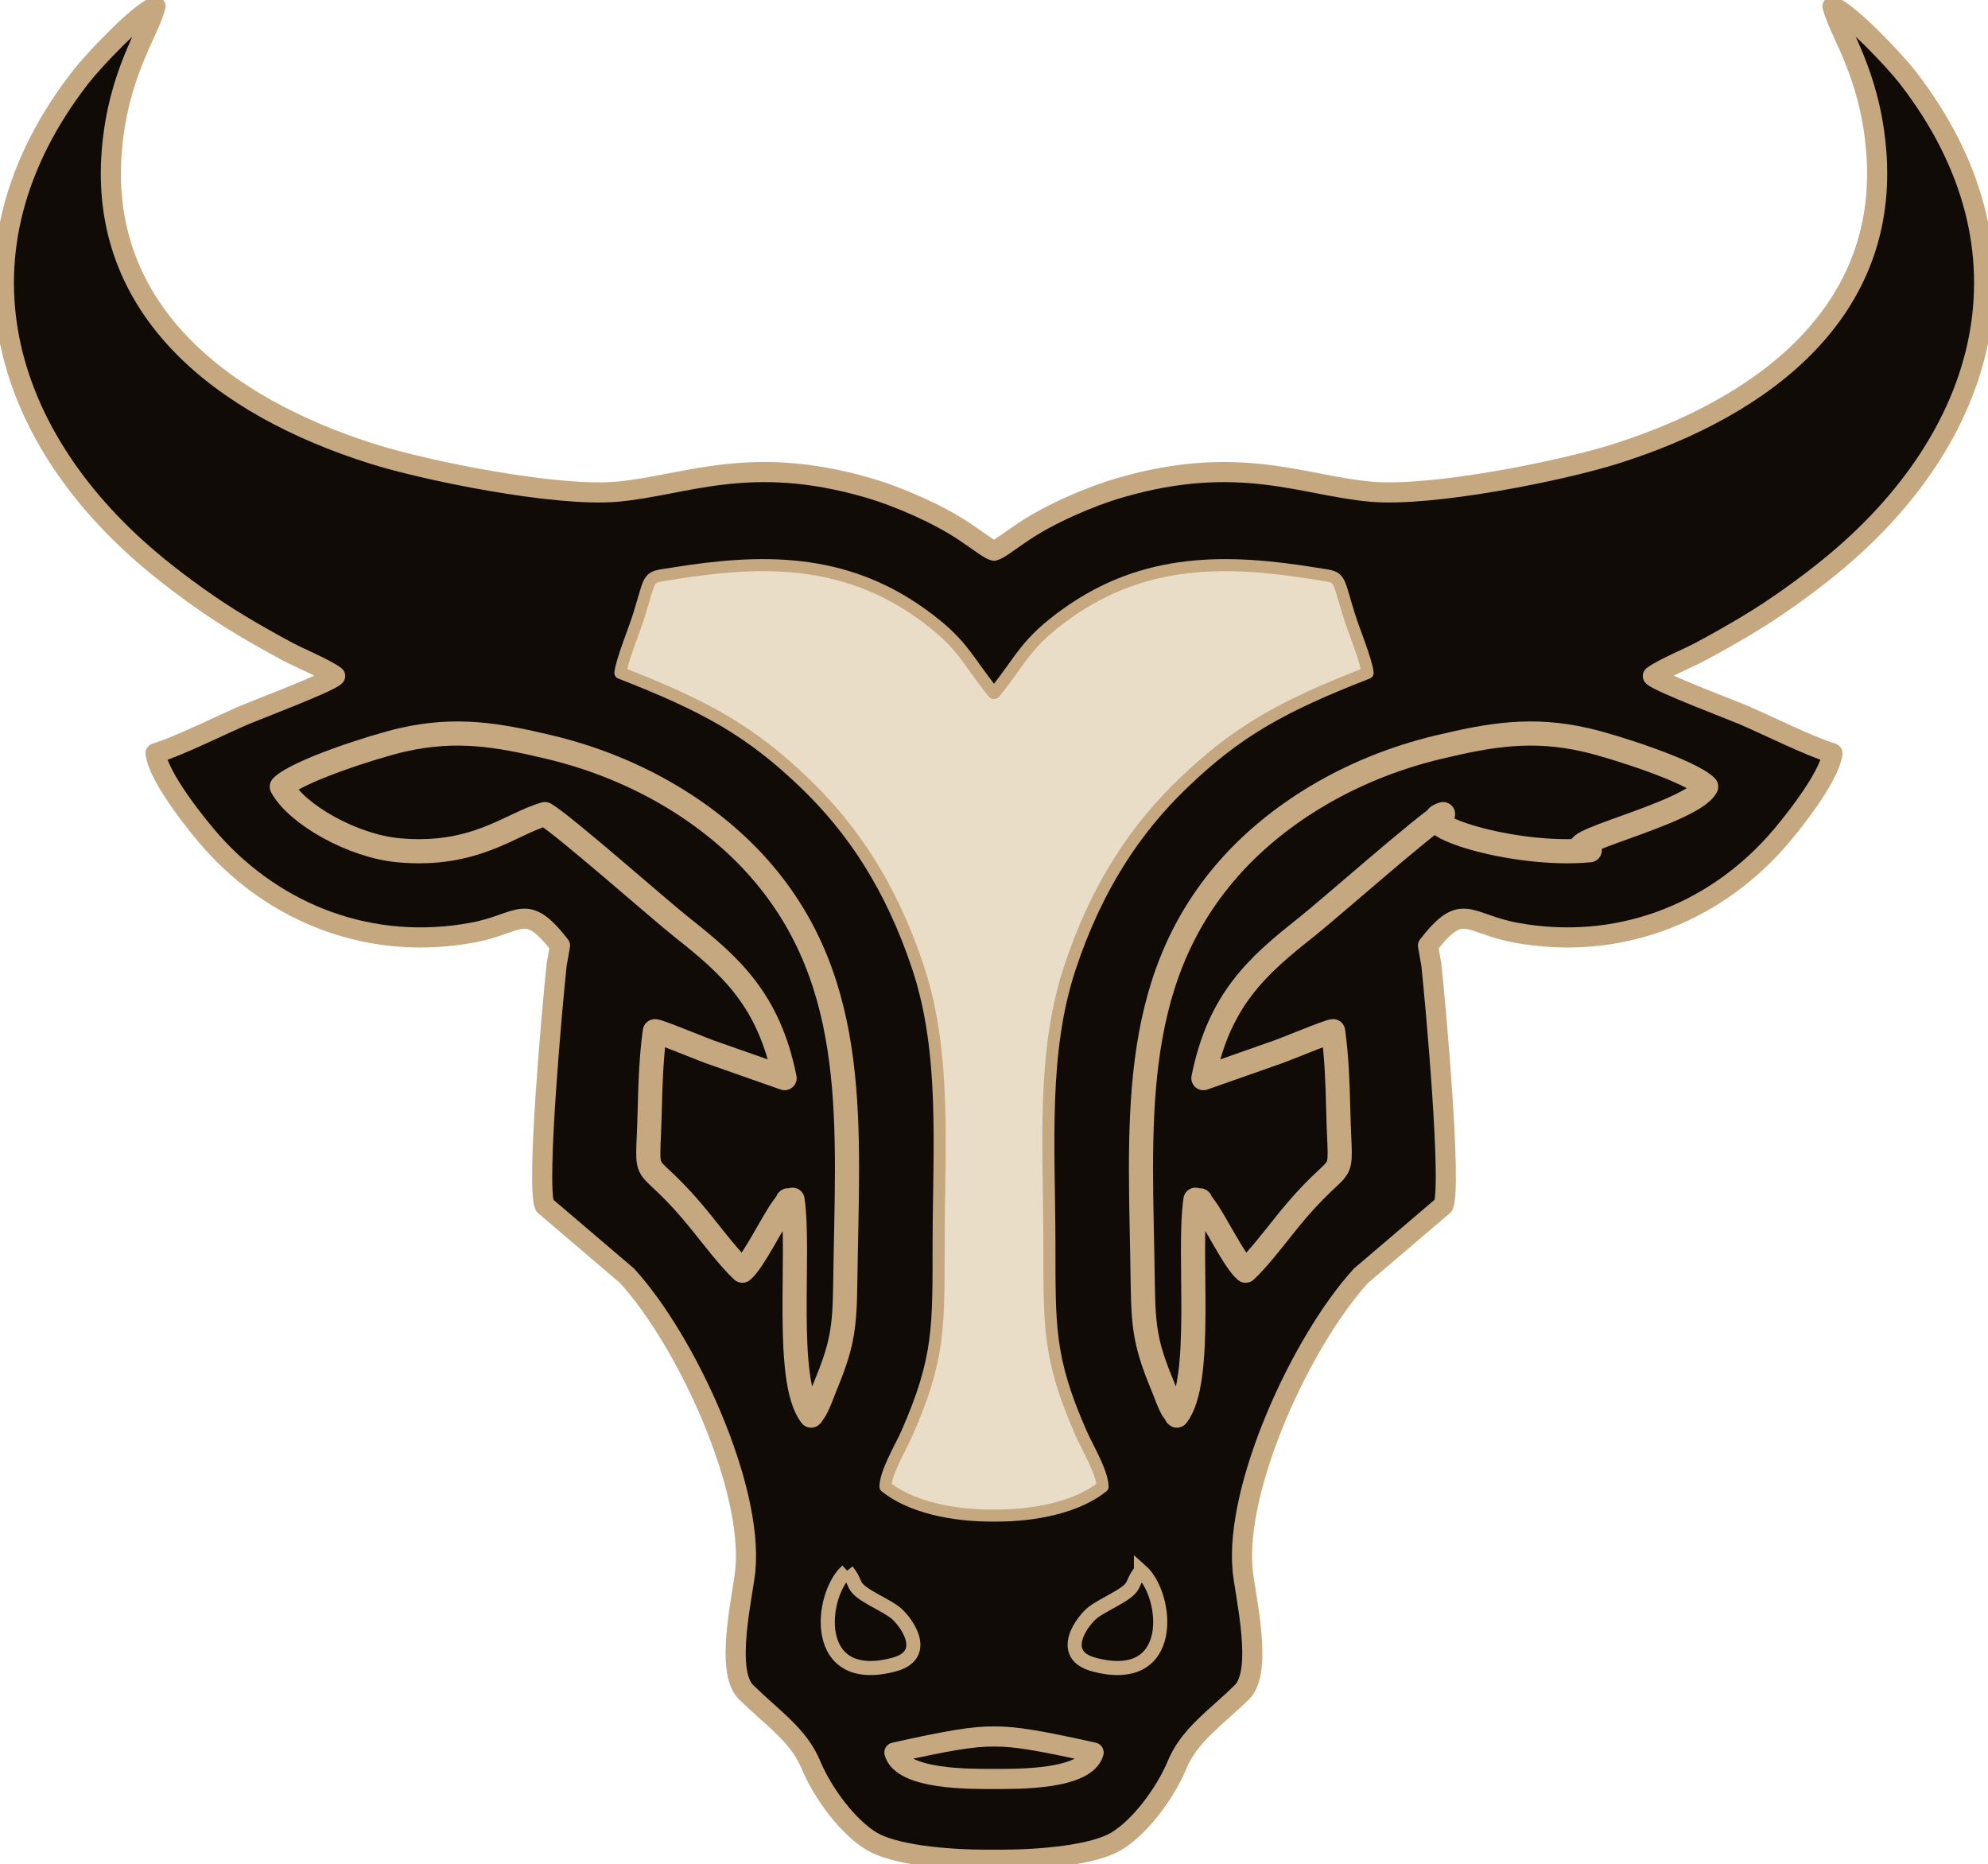
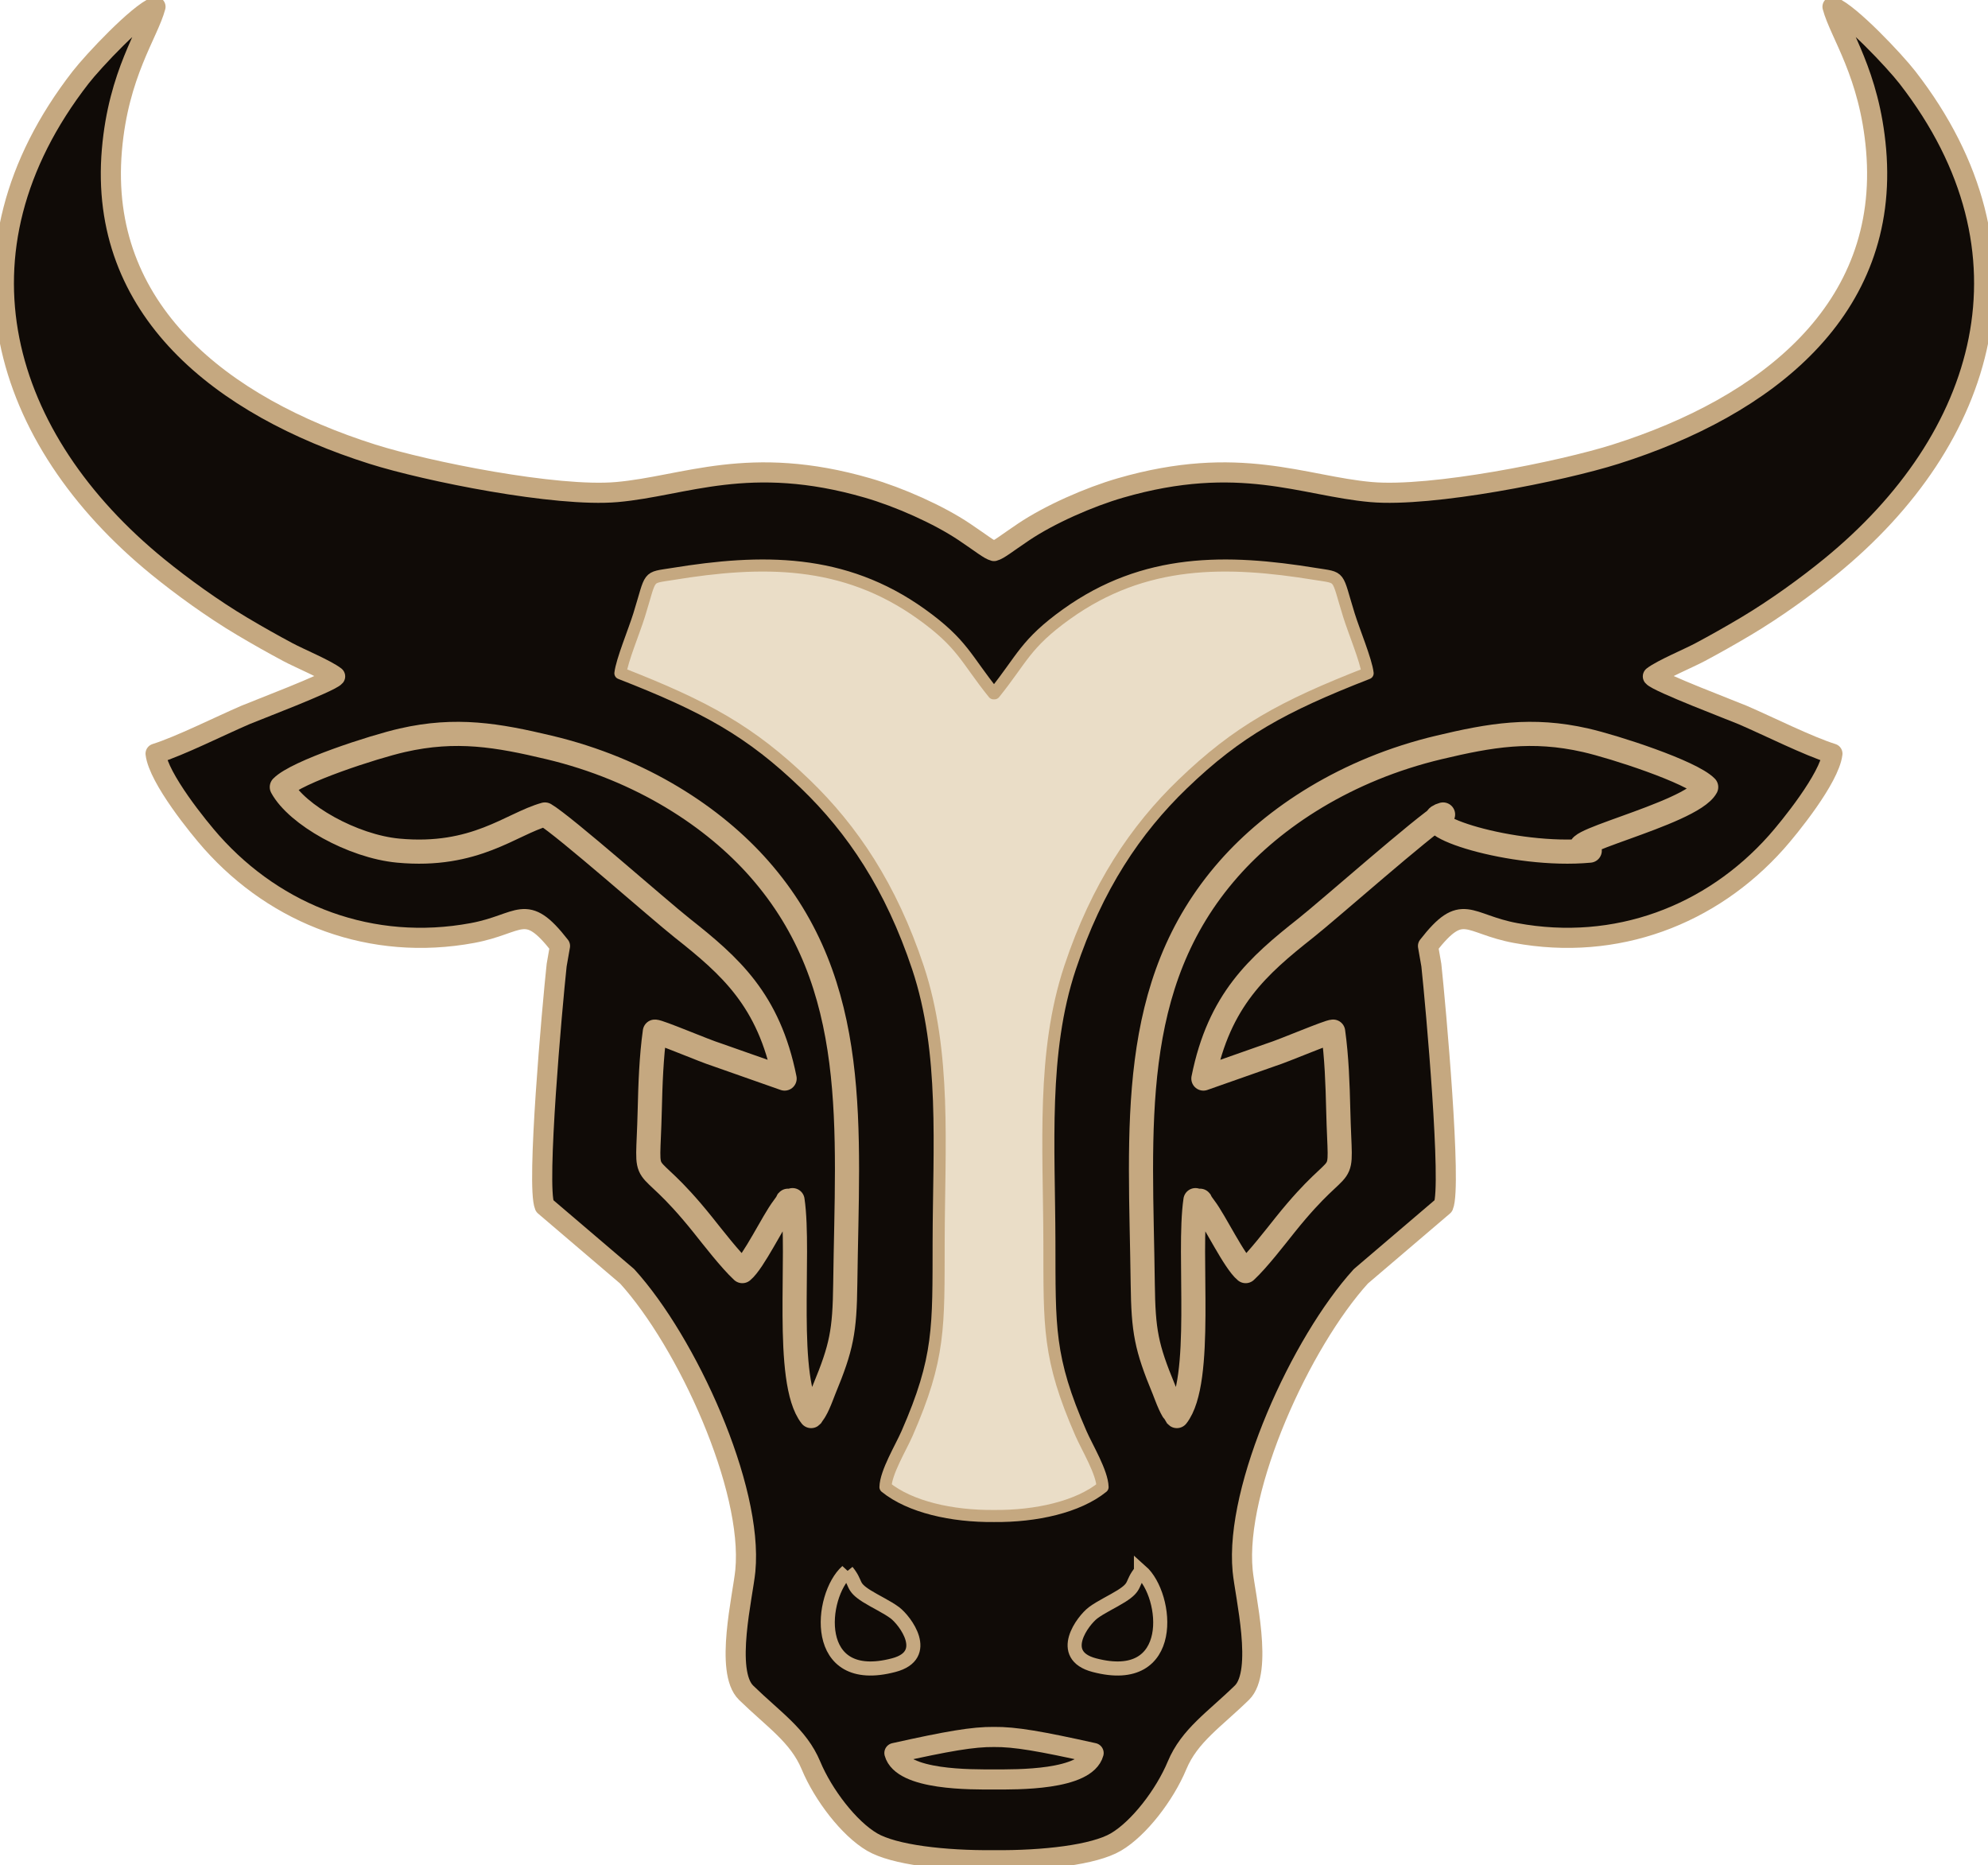
- <svg xmlns="http://www.w3.org/2000/svg" xml:space="preserve" viewBox="0 0 1976.17 1852.57" version="1.1" style="shape-rendering:geometricPrecision; text-rendering:geometricPrecision; image-rendering:optimizeQuality; fill-rule:evenodd; clip-rule:evenodd">
+ <svg xmlns="http://www.w3.org/2000/svg" xml:space="preserve" width="1976" height="1853" viewBox="0 0 1976.17 1852.57" version="1.1" style="shape-rendering:geometricPrecision; text-rendering:geometricPrecision; image-rendering:optimizeQuality; fill-rule:evenodd; clip-rule:evenodd">
  <defs>
    <style type="text/css">
   
    .buller-gold-body {fill:#100B07;stroke:#C5A880;stroke-width:20;stroke-linejoin:round;stroke-miterlimit:2.613}
    .buller-gold-detail {stroke:#C5A880;stroke-width:24;stroke-linecap:round;stroke-linejoin:round;stroke-miterlimit:2.613;fill:none}
    .buller-gold-nostril {fill:#100B07;stroke:#C5A880;stroke-width:14;stroke-miterlimit:2.613}
    .buller-gold-crest {fill:#EADDC7;stroke:#C5A880;stroke-width:12;stroke-linejoin:round;stroke-miterlimit:2.613}
   
  </style>
  </defs>
  <g id="Buller_Logo_Vector_Gold">
    <g id="Buller_Crest_Gold">
      <path class="buller-gold-body" d="M988.09 1848.61c-49.79,0.43 -99.42,-5.36 -121.14,-18.06 -22.96,-13.43 -48.59,-46.84 -60.85,-76.22 -12.34,-29.57 -37.05,-45.48 -64.46,-72.22 -21.59,-21.06 -3.09,-96.59 -0.73,-121.28 7.88,-82.76 -58.05,-227.18 -117.53,-292.61l-82.04 -69.97c-8.35,-19.79 7.52,-197.5 12,-239.29l3.33 -19.07c-34.75,-44.63 -38.54,-21.82 -87.13,-12.83 -99.85,18.48 -194.43,-17.63 -259.13,-90.27 -12.56,-14.1 -52.76,-63.4 -55.76,-88.02 24.44,-7.71 63.17,-27.18 89.23,-38.43 7.98,-3.45 84.49,-32.5 89.26,-38.36 -8.95,-6.94 -35.63,-18.06 -46.87,-24.07 -15.38,-8.22 -30.01,-16.46 -45.61,-25.74 -29.3,-17.41 -60.07,-39.76 -83.72,-59.02 -155.68,-126.83 -212.07,-312.36 -76.8,-486.52 12.48,-16.06 57.13,-63.61 74.44,-70.22 -7.15,26.93 -36.85,66.32 -43.35,142.28 -13.63,159.17 109.02,254.97 258.9,302.42 53.97,17.09 182.85,42.97 243.04,37.67 67.76,-5.96 131.25,-38.29 249.36,-4.04 31.04,9 70.25,26.28 96.26,43.76 17.38,11.69 24.46,17.64 29.3,18.89 4.85,-1.25 11.92,-7.2 29.3,-18.89 26.01,-17.48 65.22,-34.76 96.26,-43.76 118.1,-34.24 181.6,-1.92 249.36,4.04 60.2,5.3 189.07,-20.59 243.04,-37.67 149.88,-47.45 272.53,-143.24 258.9,-302.42 -6.5,-75.96 -36.2,-115.34 -43.35,-142.28 17.31,6.61 61.97,54.16 74.44,70.22 135.28,174.16 78.89,359.69 -76.8,486.52 -23.64,19.26 -54.41,41.6 -83.72,59.02 -15.6,9.28 -30.23,17.52 -45.61,25.74 -11.25,6.01 -37.93,17.13 -46.88,24.07 4.77,5.87 81.28,34.91 89.26,38.36 26.06,11.25 64.78,30.72 89.23,38.43 -3.01,24.61 -43.2,73.92 -55.76,88.02 -64.7,72.64 -159.28,108.75 -259.13,90.27 -48.59,-8.99 -52.38,-31.8 -87.13,12.83l3.33 19.07c4.47,41.79 20.34,219.5 11.99,239.29l-82.04 69.97c-59.48,65.43 -125.41,209.85 -117.53,292.61 2.35,24.69 20.85,100.22 -0.74,121.28 -27.41,26.74 -52.12,42.64 -64.46,72.22 -12.25,29.38 -37.89,62.79 -60.84,76.22 -21.72,12.7 -71.35,18.49 -121.14,18.06z" />
      <path class="buller-gold-detail" d="M280.14 781.99c15.11,-15.33 91.2,-40 119.84,-46.53 53.6,-12.22 94.64,-5.04 145.66,7.09 92.38,21.94 164.11,69.62 209.1,120.75 101.55,115.41 87.42,258.32 85.5,412.25 -0.59,47.44 -3.62,63.13 -20.98,105.11 -1.52,3.69 -3.54,9.52 -5.96,14.8 -1.2,2.63 -1.79,3.8 -3.11,6.08 -4.04,7.02 -1.75,3.01 -3.88,5.6 -27.11,-34.58 -10.54,-161.02 -18.49,-214.59 -9.16,2.94 -0.28,-4.16 -9.24,7.59 -10.28,13.48 -29.43,53.75 -40.66,62.93 -12.01,-11.13 -29.28,-33.55 -39.43,-46.22 -62.77,-78.29 -54.63,-29.66 -52.61,-113.74 0.61,-25.56 1.54,-52.86 5.08,-78.07 4.03,-0.24 49.32,19.16 61.63,22.96l67.35 23.69c-15.66,-78.17 -54.1,-111.9 -101.78,-149.59 -22.7,-17.94 -117.61,-101.86 -136.47,-112.87 -33.61,9.36 -69.17,43.1 -145.81,35.93 -45.41,-4.25 -100.76,-35.55 -115.74,-63.17z" />
      <path class="buller-gold-detail" d="M1696.03 781.99c-15.11,-15.33 -91.2,-40 -119.83,-46.53 -53.6,-12.22 -94.64,-5.04 -145.67,7.09 -92.38,21.94 -164.11,69.62 -209.1,120.75 -101.55,115.41 -87.41,258.32 -85.49,412.25 0.59,47.44 3.62,63.13 20.98,105.11 1.53,3.69 3.55,9.52 5.96,14.8 1.2,2.63 1.79,3.8 3.1,6.08 4.04,7.02 1.76,3.01 3.88,5.6 27.11,-34.58 10.55,-161.02 18.49,-214.59 9.16,2.94 0.28,-4.16 9.24,7.59 10.28,13.48 29.43,53.75 40.66,62.93 12.02,-11.13 29.28,-33.55 39.43,-46.22 62.77,-78.29 54.63,-29.66 52.61,-113.74 -0.61,-25.56 -1.54,-52.86 -5.08,-78.07 -4.03,-0.24 -49.33,19.16 -61.63,22.96l-67.35 23.69c15.66,-78.17 54.1,-111.9 101.78,-149.59 22.7,-17.94 117.62,-101.86 136.47,-112.87 -33.61,9.36 69.18,43.1 145.81,35.93 -45.41,-4.25 100.76,-35.55 115.74,-63.17z" />
      <path class="buller-gold-nostril" d="M841.99 1561.45c10.32,12.7 3.83,14.73 19.54,24.65 8.35,5.27 20.39,10.86 27.98,16.55 10.06,7.54 36.42,42.15 -1.05,52.05 -82.66,21.83 -73.55,-69.28 -46.46,-93.26z" />
      <path class="buller-gold-nostril" d="M1134.18 1561.45c-10.33,12.7 -3.83,14.73 -19.54,24.65 -8.35,5.27 -20.39,10.86 -27.98,16.55 -10.06,7.54 -36.42,42.15 1.06,52.05 82.65,21.83 73.54,-69.28 46.46,-93.26z" />
      <path class="buller-gold-detail" style="stroke-width:20;" d="M988.09 1726.1c-20.88,-0.2 -45.77,4.11 -99.01,15.95 7.55,27.5 77.43,26.25 98.6,26.28l0.41 0 0.41 -0c21.18,-0.03 91.05,1.21 98.61,-26.28 -53.24,-11.84 -78.13,-16.15 -99.01,-15.95z" />
      <path class="buller-gold-crest" d="M988.09 688.51c-0.15,0.11 -0.28,0.22 -0.41,0.3 -27.55,-34.18 -30.57,-49.28 -71.82,-78.8 -77.48,-55.44 -158.91,-54.2 -247.07,-39.86 -26.57,4.32 -20.8,0.07 -33.48,40.94 -4.93,15.89 -17.16,45.17 -18.6,57.78 84.54,32.97 129.23,57.51 183.77,110.04 46.83,45.1 85.28,102.2 112.02,182.54 28.12,84.48 20.8,177.36 20.56,272.49 -0.22,84.65 1.61,115.15 -31.41,190.56 -6.15,14.04 -21.11,38.6 -21.45,53.25 24.43,19.8 66.16,29.13 107.91,28.73 41.74,0.4 83.47,-8.94 107.9,-28.73 -0.35,-14.65 -15.3,-39.2 -21.45,-53.25 -33.02,-75.41 -31.2,-105.91 -31.41,-190.56 -0.25,-95.13 -7.57,-188.01 20.55,-272.49 26.74,-80.34 65.19,-137.44 112.02,-182.54 54.54,-52.53 99.24,-77.07 183.77,-110.04 -1.44,-12.61 -13.67,-41.89 -18.6,-57.78 -12.69,-40.87 -6.91,-36.62 -33.48,-40.94 -88.16,-14.34 -169.59,-15.57 -247.07,39.86 -41.26,29.52 -44.28,44.61 -71.83,78.8 -0.13,-0.08 -0.26,-0.19 -0.4,-0.3z" />
    </g>
  </g>
</svg>
